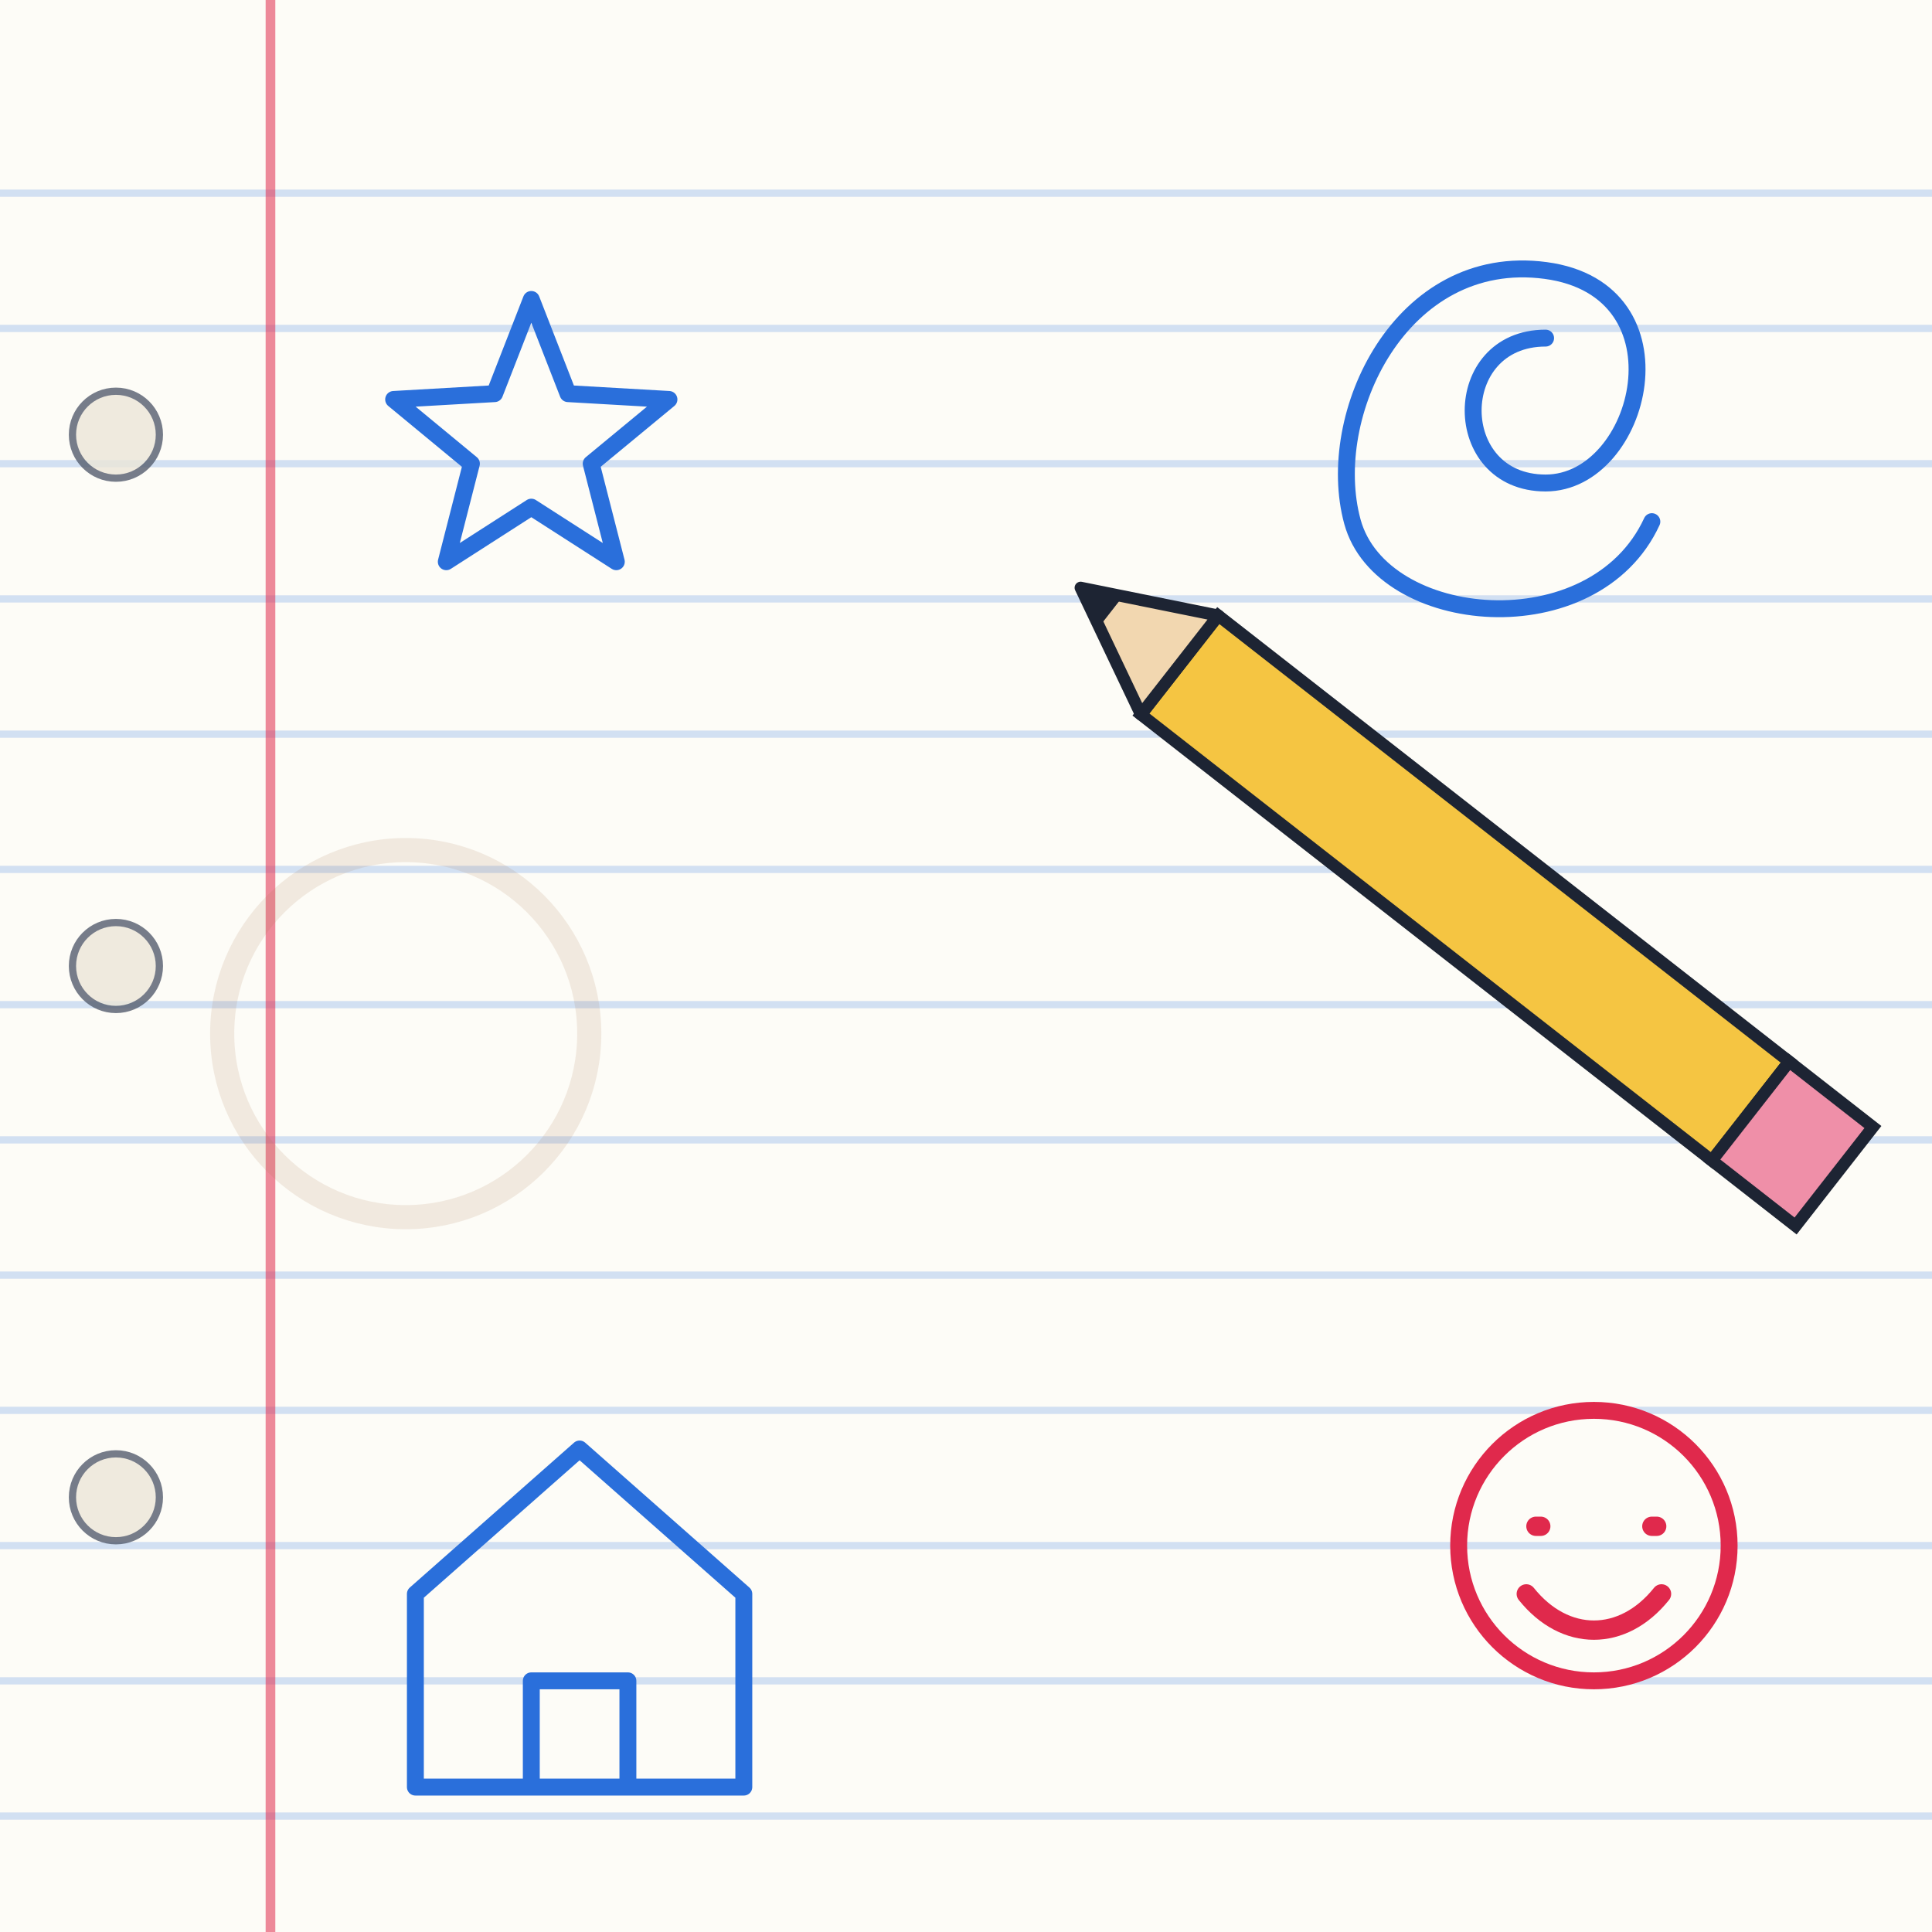
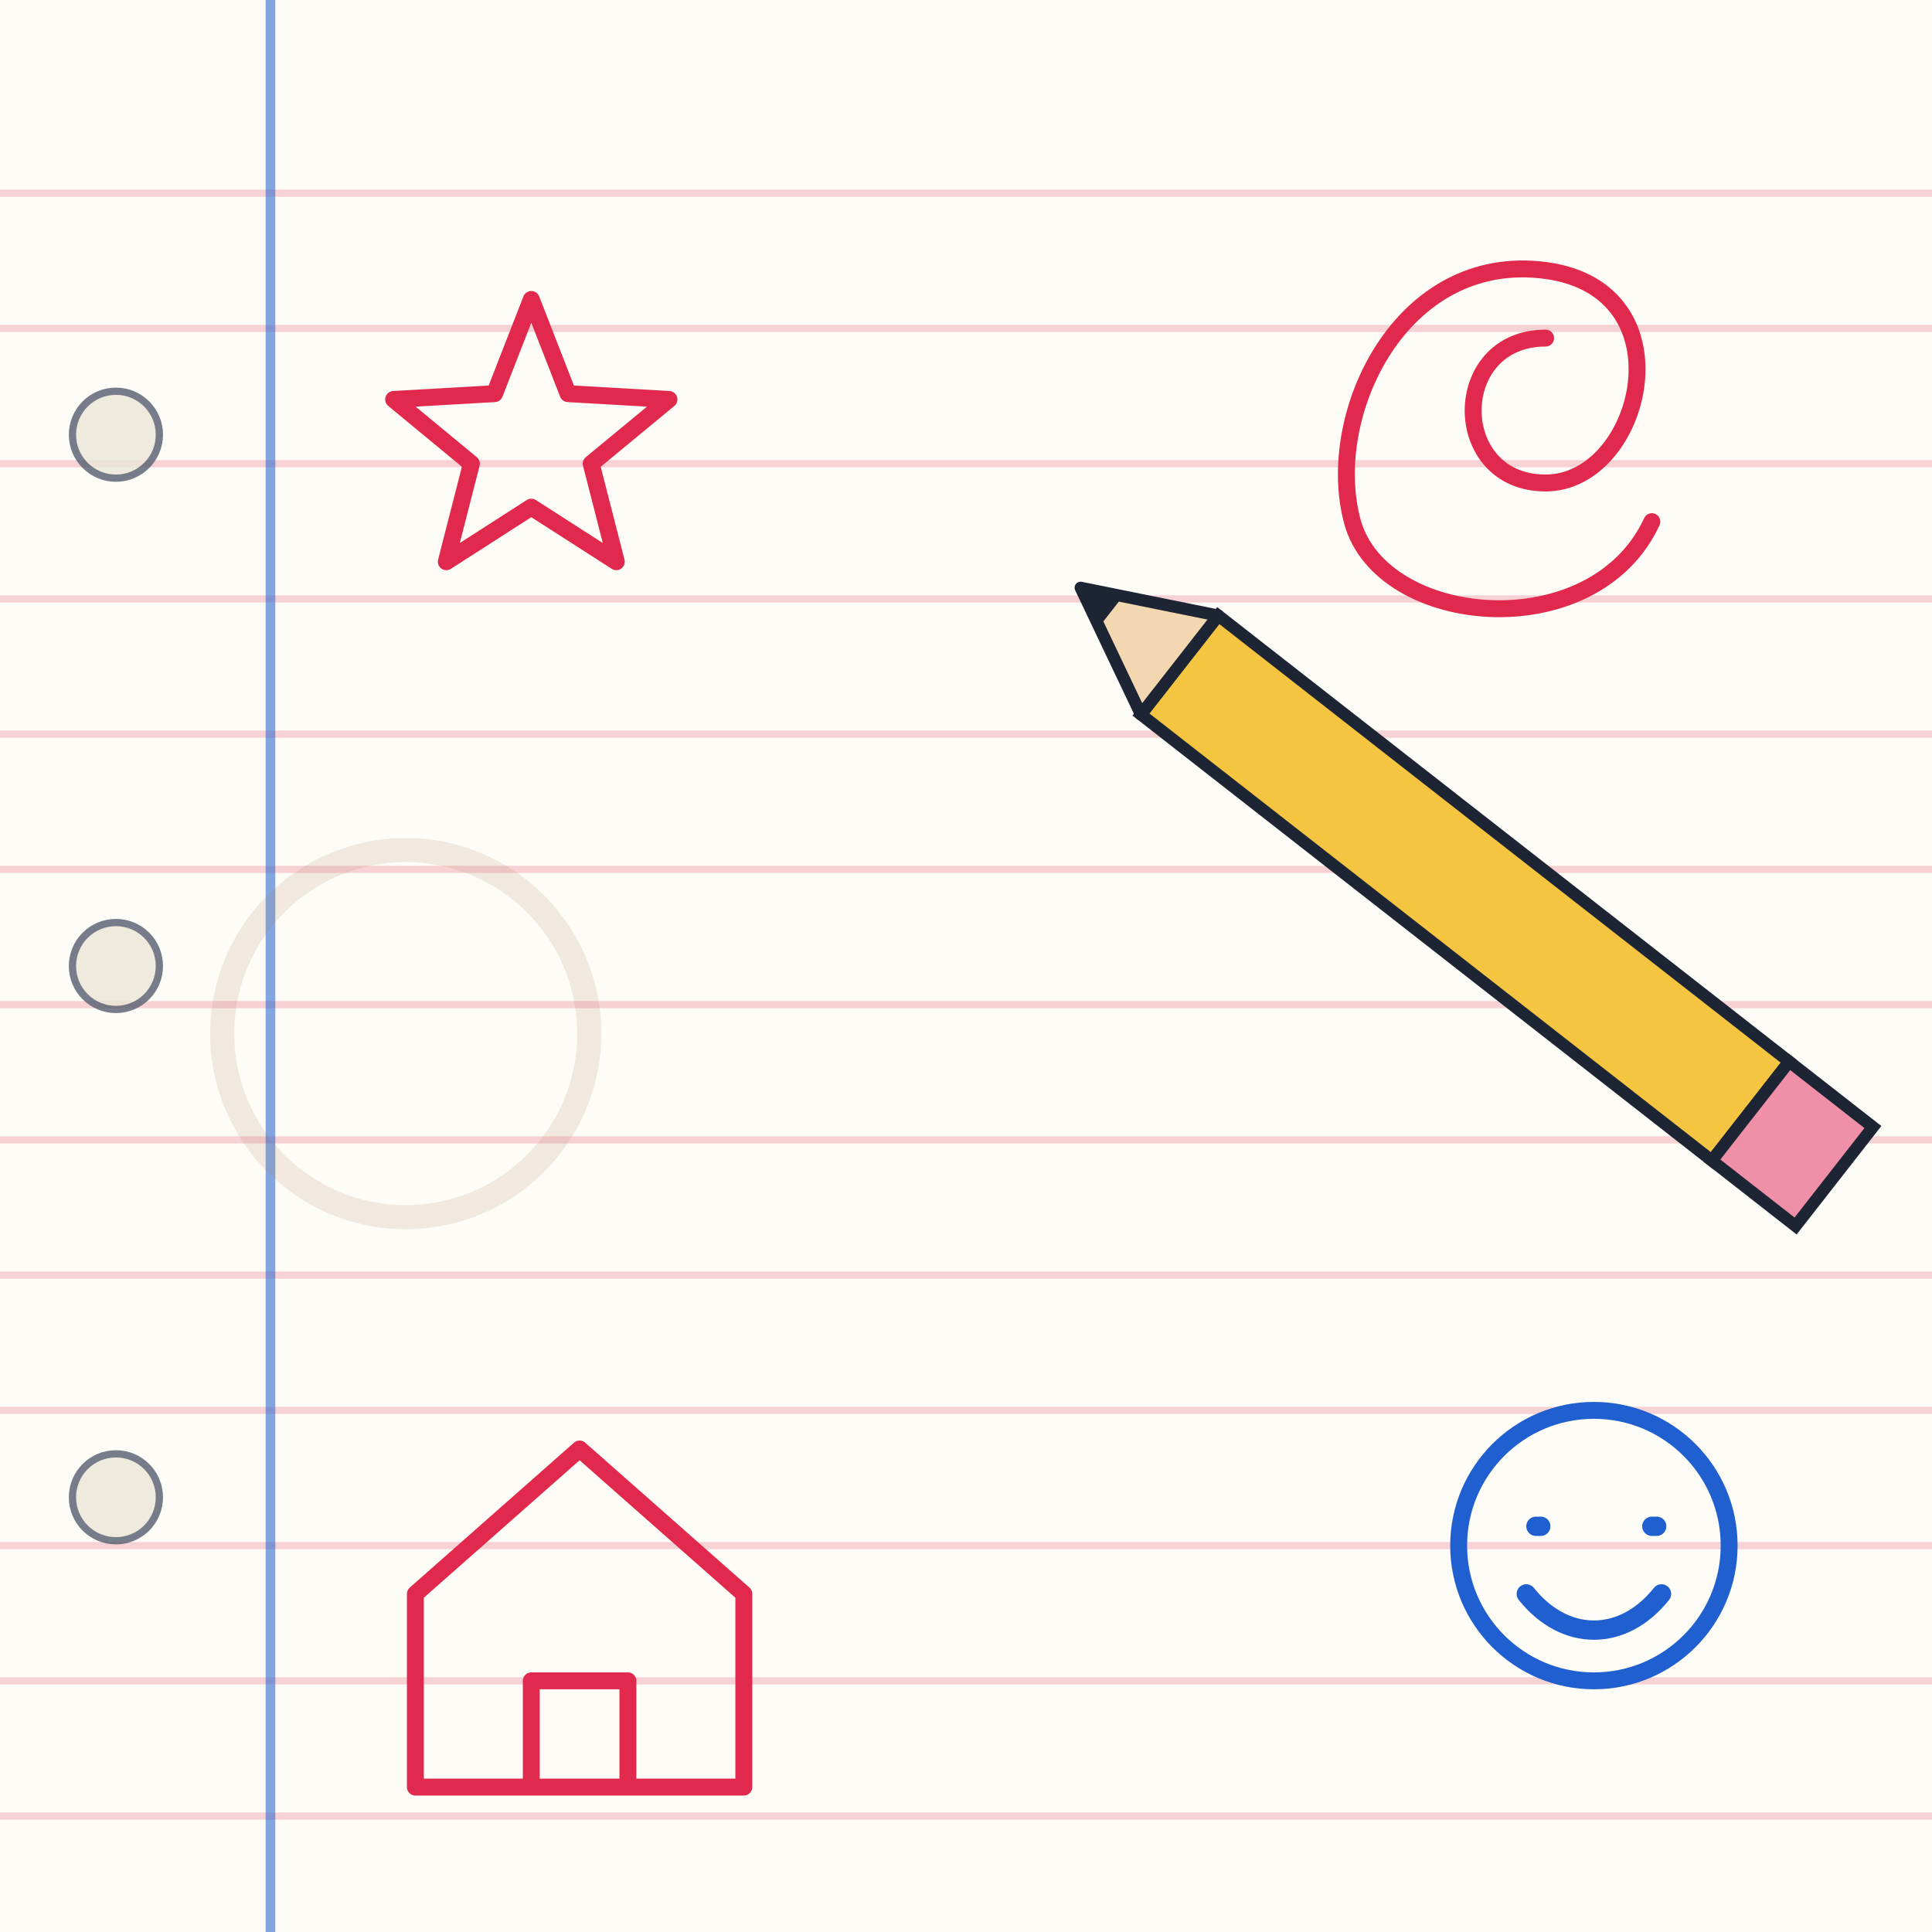
<svg xmlns="http://www.w3.org/2000/svg" viewBox="0 0 400 400" preserveAspectRatio="xMidYMid slice">
  <rect x="0" y="0" width="400" height="400" fill="#fdfcf7" />
-   <line x1="0" y1="40" x2="400" y2="40" stroke="#2a6fdb" stroke-width="1.5" opacity="0.2" />
-   <line x1="0" y1="68" x2="400" y2="68" stroke="#2a6fdb" stroke-width="1.5" opacity="0.2" />
-   <line x1="0" y1="96" x2="400" y2="96" stroke="#2a6fdb" stroke-width="1.5" opacity="0.2" />
-   <line x1="0" y1="124" x2="400" y2="124" stroke="#2a6fdb" stroke-width="1.5" opacity="0.2" />
-   <line x1="0" y1="152" x2="400" y2="152" stroke="#2a6fdb" stroke-width="1.5" opacity="0.2" />
-   <line x1="0" y1="180" x2="400" y2="180" stroke="#2a6fdb" stroke-width="1.5" opacity="0.2" />
-   <line x1="0" y1="208" x2="400" y2="208" stroke="#2a6fdb" stroke-width="1.5" opacity="0.2" />
-   <line x1="0" y1="236" x2="400" y2="236" stroke="#2a6fdb" stroke-width="1.5" opacity="0.2" />
-   <line x1="0" y1="264" x2="400" y2="264" stroke="#2a6fdb" stroke-width="1.5" opacity="0.2" />
-   <line x1="0" y1="292" x2="400" y2="292" stroke="#2a6fdb" stroke-width="1.5" opacity="0.2" />
-   <line x1="0" y1="320" x2="400" y2="320" stroke="#2a6fdb" stroke-width="1.5" opacity="0.2" />
-   <line x1="0" y1="348" x2="400" y2="348" stroke="#2a6fdb" stroke-width="1.5" opacity="0.2" />
-   <line x1="0" y1="376" x2="400" y2="376" stroke="#2a6fdb" stroke-width="1.5" opacity="0.2" />
-   <line x1="0" y1="404" x2="400" y2="404" stroke="#2a6fdb" stroke-width="1.5" opacity="0.2" />
-   <line x1="56" y1="0" x2="56" y2="400" stroke="#e0294c" stroke-width="2" opacity="0.55" />
+   <line x1="0" y1="40" x2="400" y2="40" stroke="#e0294c" stroke-width="1.5" opacity="0.2" />
+   <line x1="0" y1="68" x2="400" y2="68" stroke="#e0294c" stroke-width="1.5" opacity="0.2" />
+   <line x1="0" y1="96" x2="400" y2="96" stroke="#e0294c" stroke-width="1.5" opacity="0.2" />
+   <line x1="0" y1="124" x2="400" y2="124" stroke="#e0294c" stroke-width="1.5" opacity="0.2" />
+   <line x1="0" y1="152" x2="400" y2="152" stroke="#e0294c" stroke-width="1.5" opacity="0.2" />
+   <line x1="0" y1="180" x2="400" y2="180" stroke="#e0294c" stroke-width="1.5" opacity="0.2" />
+   <line x1="0" y1="208" x2="400" y2="208" stroke="#e0294c" stroke-width="1.5" opacity="0.2" />
+   <line x1="0" y1="236" x2="400" y2="236" stroke="#e0294c" stroke-width="1.5" opacity="0.2" />
+   <line x1="0" y1="264" x2="400" y2="264" stroke="#e0294c" stroke-width="1.5" opacity="0.2" />
+   <line x1="0" y1="292" x2="400" y2="292" stroke="#e0294c" stroke-width="1.5" opacity="0.2" />
+   <line x1="0" y1="320" x2="400" y2="320" stroke="#e0294c" stroke-width="1.5" opacity="0.2" />
+   <line x1="0" y1="348" x2="400" y2="348" stroke="#e0294c" stroke-width="1.5" opacity="0.2" />
+   <line x1="0" y1="376" x2="400" y2="376" stroke="#e0294c" stroke-width="1.5" opacity="0.2" />
+   <line x1="0" y1="404" x2="400" y2="404" stroke="#e0294c" stroke-width="1.5" opacity="0.2" />
+   <line x1="56" y1="0" x2="56" y2="400" stroke="#1f5fd0" stroke-width="2" opacity="0.55" />
  <circle cx="24" cy="90" r="9" fill="#ebe6d8" stroke="#545c6e" stroke-width="1.5" opacity="0.8" />
  <circle cx="24" cy="200" r="9" fill="#ebe6d8" stroke="#545c6e" stroke-width="1.5" opacity="0.8" />
  <circle cx="24" cy="310" r="9" fill="#ebe6d8" stroke="#545c6e" stroke-width="1.5" opacity="0.8" />
-   <polygon points="110,62 117.6,81.5 138.5,82.7 122.4,96 127.6,116.3 110,105 92.4,116.3 97.6,96 81.5,82.7 102.4,81.5" fill="none" stroke="#2a6fdb" stroke-width="3.5" stroke-linejoin="round" />
-   <path d="M320 70c-20 0-20 30 0 30s30-40 0-44-46 30-40 52 50 26 62 0" fill="none" stroke="#2a6fdb" stroke-width="3.5" stroke-linecap="round" />
-   <path d="M86 330l34-30 34 30v40H86zM110 370v-22h20v22" fill="none" stroke="#2a6fdb" stroke-width="3.5" stroke-linejoin="round" />
-   <circle cx="330" cy="320" r="28" fill="none" stroke="#e0294c" stroke-width="3.5" />
-   <path d="M318 316h1M342 316h1M316 330c8 10 20 10 28 0" stroke="#e0294c" stroke-width="4" stroke-linecap="round" fill="none" />
+   <polygon points="110,62 117.6,81.5 138.5,82.7 122.4,96 127.6,116.3 110,105 92.4,116.3 97.6,96 81.5,82.7 102.4,81.5" fill="none" stroke="#e0294c" stroke-width="3.5" stroke-linejoin="round" />
+   <path d="M320 70c-20 0-20 30 0 30s30-40 0-44-46 30-40 52 50 26 62 0" fill="none" stroke="#e0294c" stroke-width="3.5" stroke-linecap="round" />
+   <path d="M86 330l34-30 34 30v40H86zM110 370v-22h20v22" fill="none" stroke="#e0294c" stroke-width="3.5" stroke-linejoin="round" />
+   <circle cx="330" cy="320" r="28" fill="none" stroke="#1f5fd0" stroke-width="3.5" />
+   <path d="M318 316h1M342 316h1M316 330c8 10 20 10 28 0" stroke="#1f5fd0" stroke-width="4" stroke-linecap="round" fill="none" />
  <g transform="rotate(38 300 180)">
    <rect x="230" y="168" width="150" height="26" fill="#f5c542" stroke="#1d2433" stroke-width="2.5" />
    <rect x="380" y="168" width="22" height="26" fill="#ef8fa8" stroke="#1d2433" stroke-width="2.5" />
    <polygon points="230,168 230,194 204,181" fill="#f2d7b0" stroke="#1d2433" stroke-width="2.5" stroke-linejoin="round" />
    <polygon points="212,177 212,185 204,181" fill="#1d2433" />
  </g>
  <circle cx="84" cy="214" r="38" fill="none" stroke="#a8764a" stroke-width="5" opacity="0.14" />
</svg>
